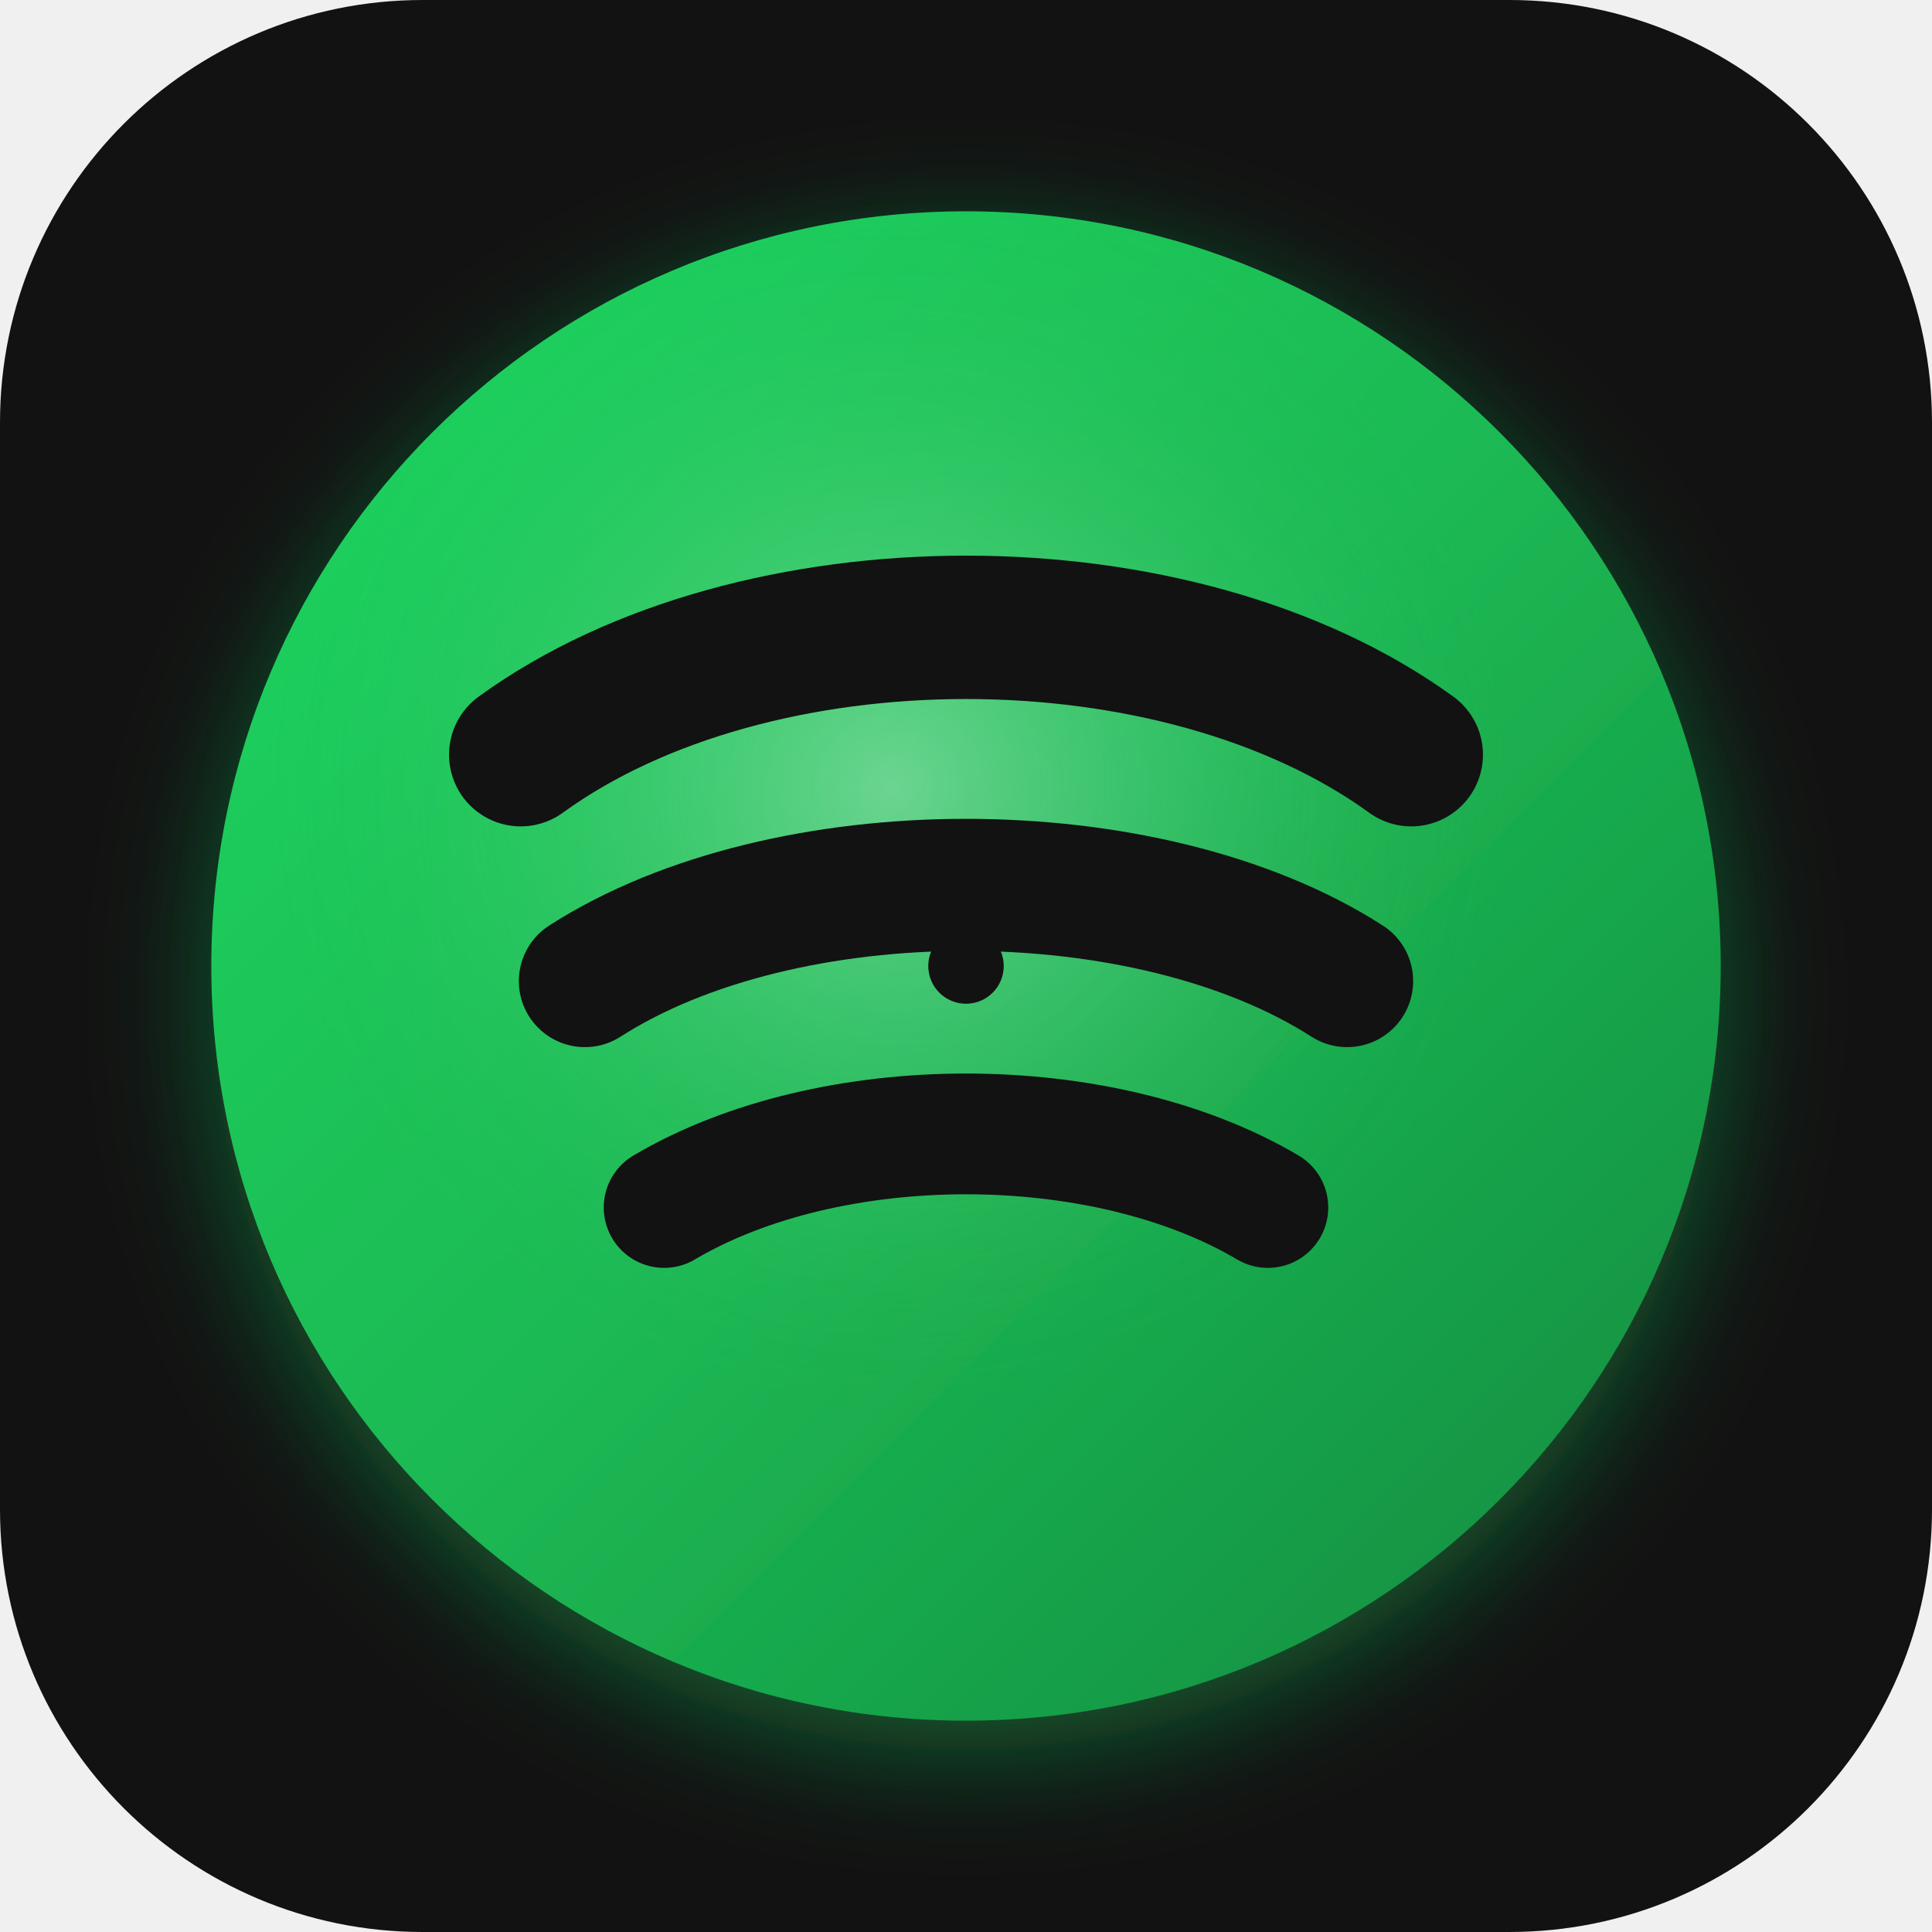
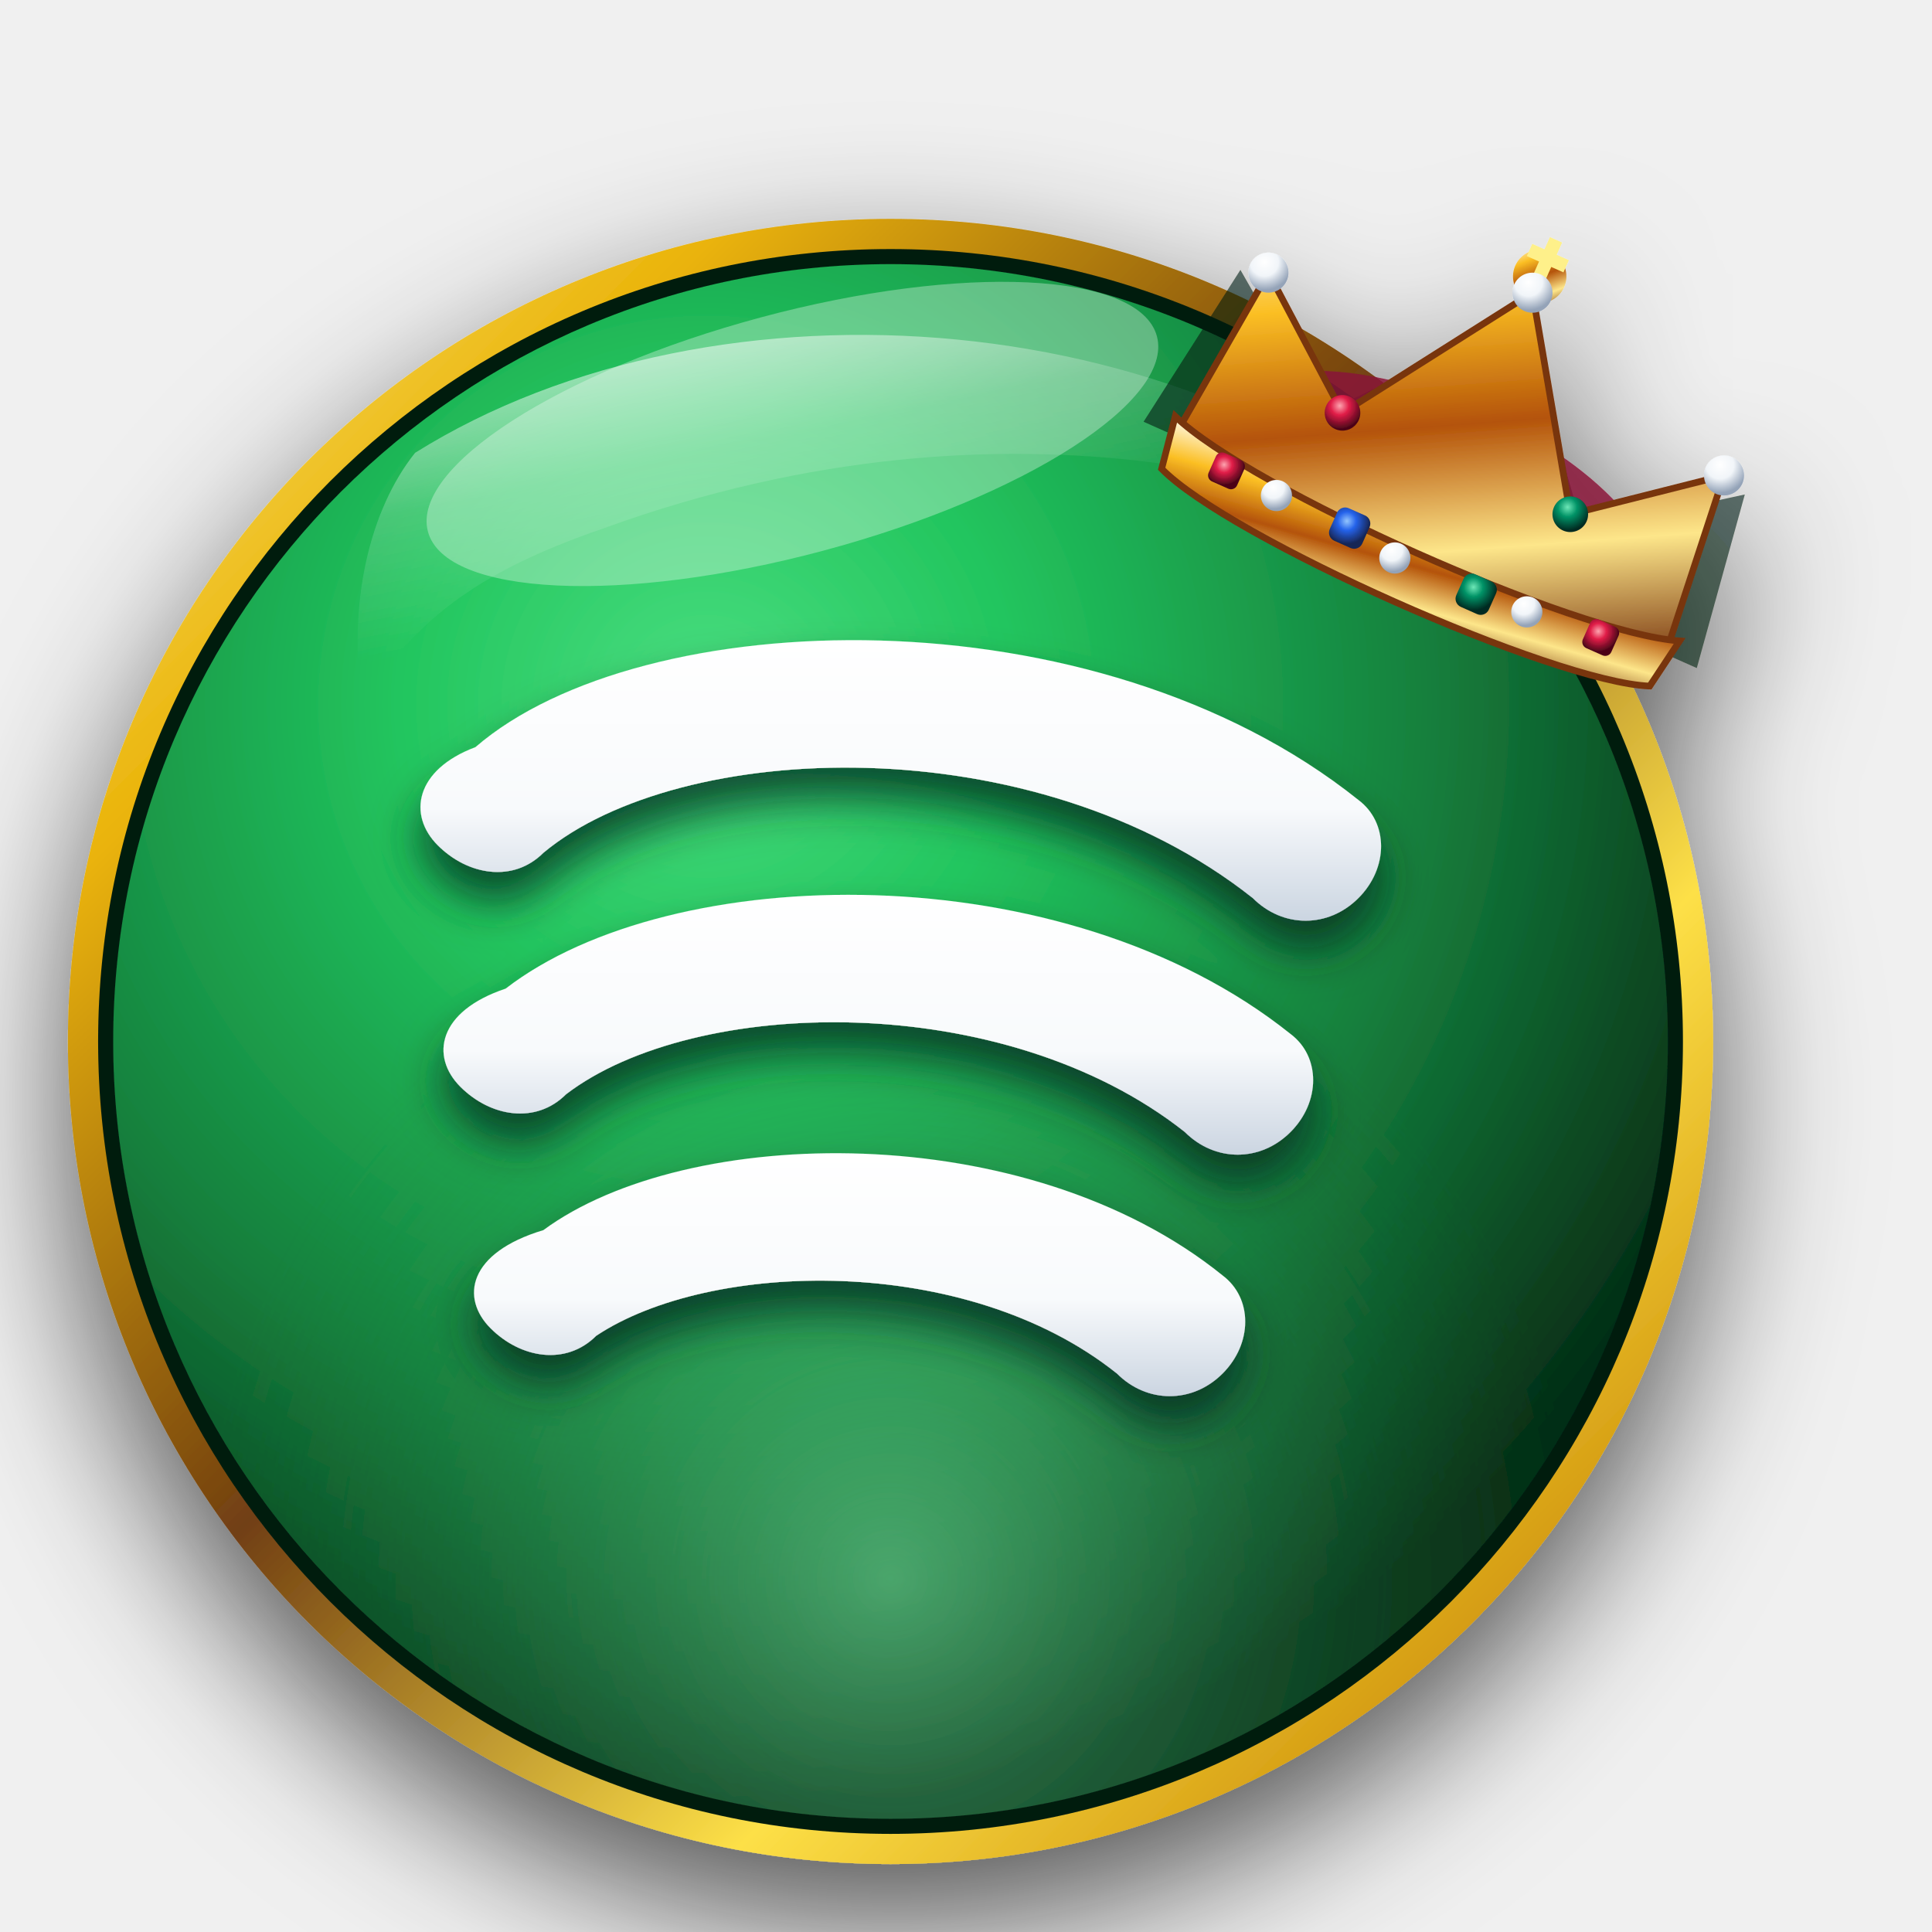
<svg xmlns="http://www.w3.org/2000/svg" viewBox="0 0 512 512" width="512" height="512">
  <defs>
-     <linearGradient id="g512" x1="0%" y1="0%" x2="100%" y2="100%">
-       <stop offset="0%" stop-color="#1ED760" />
-       <stop offset="50%" stop-color="#1DB954" />
-       <stop offset="100%" stop-color="#10893E" />
+     <filter id="pwaShadow" x="-15%" y="-15%" width="130%" height="130%">
+       <feDropShadow dx="0" dy="16" stdDeviation="20" flood-color="#000000" flood-opacity="0.65" />
+     </filter>
+     <radialGradient id="emeraldBody" cx="38%" cy="28%" r="72%">
+       <stop offset="0%" stop-color="#4ade80" />
+       <stop offset="28%" stop-color="#22c55e" />
+       <stop offset="65%" stop-color="#15803d" />
+       <stop offset="100%" stop-color="#052e16" />
+     </radialGradient>
+     <linearGradient id="glossHighlight" x1="20%" y1="0%" x2="70%" y2="80%">
+       <stop offset="0%" stop-color="#ffffff" stop-opacity="0.65" />
+       <stop offset="35%" stop-color="#ffffff" stop-opacity="0.18" />
+       <stop offset="70%" stop-color="#ffffff" stop-opacity="0" />
    </linearGradient>
-     <radialGradient id="gl512" cx="45%" cy="38%" r="60%">
-       <stop offset="0%" stop-color="#ffffff" stop-opacity="0.35" />
-       <stop offset="70%" stop-color="#1DB954" stop-opacity="0" />
+     <radialGradient id="bottomRimGlow" cx="50%" cy="85%" r="45%">
+       <stop offset="0%" stop-color="#86efac" stop-opacity="0.5" />
+       <stop offset="100%" stop-color="#15803d" stop-opacity="0" />
    </radialGradient>
-     <filter id="glow512" x="-20%" y="-20%" width="140%" height="140%">
-       <feDropShadow dx="0" dy="8" stdDeviation="16" flood-color="#1DB954" flood-opacity="0.45" />
+     <linearGradient id="goldBezel" x1="0%" y1="0%" x2="100%" y2="100%">
+       <stop offset="0%" stop-color="#fef08a" />
+       <stop offset="20%" stop-color="#eab308" />
+       <stop offset="45%" stop-color="#713f12" />
+       <stop offset="70%" stop-color="#fde047" />
+       <stop offset="90%" stop-color="#ca8a04" />
+       <stop offset="100%" stop-color="#854d0e" />
+     </linearGradient>
+     <filter id="wave3D" x="-10%" y="-10%" width="125%" height="135%">
+       <feDropShadow dx="0" dy="8" stdDeviation="6" flood-color="#022c22" flood-opacity="0.8" />
    </filter>
+     <linearGradient id="ceramicWave" x1="0%" y1="0%" x2="0%" y2="100%">
+       <stop offset="0%" stop-color="#ffffff" />
+       <stop offset="60%" stop-color="#f8fafc" />
+       <stop offset="100%" stop-color="#cbd5e1" />
+     </linearGradient>
+     <linearGradient id="crownGold" x1="0%" y1="0%" x2="100%" y2="100%">
+       <stop offset="0%" stop-color="#fffbeb" />
+       <stop offset="25%" stop-color="#fbbf24" />
+       <stop offset="50%" stop-color="#b45309" />
+       <stop offset="75%" stop-color="#fde68a" />
+       <stop offset="100%" stop-color="#78350f" />
+     </linearGradient>
+     <radialGradient id="rubyGem" cx="35%" cy="35%" r="65%">
+       <stop offset="0%" stop-color="#fda4af" />
+       <stop offset="40%" stop-color="#e11d48" />
+       <stop offset="100%" stop-color="#4c0519" />
+     </radialGradient>
+     <radialGradient id="emeraldGem" cx="35%" cy="35%" r="65%">
+       <stop offset="0%" stop-color="#6ee7b7" />
+       <stop offset="40%" stop-color="#059669" />
+       <stop offset="100%" stop-color="#022c22" />
+     </radialGradient>
+     <radialGradient id="sapphireGem" cx="35%" cy="35%" r="65%">
+       <stop offset="0%" stop-color="#93c5fd" />
+       <stop offset="40%" stop-color="#2563eb" />
+       <stop offset="100%" stop-color="#172554" />
+     </radialGradient>
+     <radialGradient id="pearl" cx="30%" cy="30%" r="70%">
+       <stop offset="0%" stop-color="#ffffff" />
+       <stop offset="50%" stop-color="#f1f5f9" />
+       <stop offset="100%" stop-color="#94a3b8" />
+     </radialGradient>
  </defs>
-   <rect width="512" height="512" rx="112" fill="#121212" />
-   <circle cx="256" cy="256" r="200" fill="url(#g512)" filter="url(#glow512)" />
-   <circle cx="256" cy="256" r="200" fill="url(#gl512)" />
-   <g stroke="#121212" stroke-linecap="round" fill="none">
-     <path d="M 138 200 C 200 155, 312 155, 374 200" stroke-width="38" />
-     <path d="M 155 260 C 208 226, 304 226, 357 260" stroke-width="35" />
-     <path d="M 176 320 C 220 294, 292 294, 336 320" stroke-width="32" />
+   <g id="appIconMain" filter="url(#pwaShadow)">
+     <circle cx="236" cy="276" r="218" fill="url(#goldBezel)" />
+     <circle cx="236" cy="276" r="210" fill="#041f11" />
+     <circle cx="236" cy="276" r="206" fill="url(#emeraldBody)" />
+     <circle cx="236" cy="276" r="206" fill="url(#bottomRimGlow)" />
+     <g filter="url(#wave3D)">
+       <path d="M 126 198 C 170 160, 290 156, 360 212 C 368 218, 368 230, 360 238 C 352 246, 340 246, 332 238 C 274 192, 180 196, 144 226 C 136 234, 124 232, 116 224 C 108 216, 110 204, 126 198 Z" fill="url(#ceramicWave)" />
+       <path d="M 134 262 C 178 228, 282 226, 342 274 C 350 280, 350 292, 342 300 C 334 308, 322 308, 314 300 C 266 262, 184 264, 150 290 C 142 298, 130 296, 122 288 C 114 280, 116 268, 134 262 Z" fill="url(#ceramicWave)" />
+       <path d="M 144 326 C 182 298, 272 296, 324 338 C 332 344, 332 356, 324 364 C 316 372, 304 372, 296 364 C 256 332, 188 334, 158 354 C 150 362, 138 360, 130 352 C 122 344, 124 332, 144 326 Z" fill="url(#ceramicWave)" />
+     </g>
+     <path d="M 110 120 C 190 70, 320 80, 390 150 C 360 130, 270 100, 160 140 C 125 152, 110 165, 96 186 C 92 160, 98 135, 110 120 Z" fill="url(#glossHighlight)" />
+     <ellipse cx="210" cy="115" rx="100" ry="32" fill="#ffffff" opacity="0.32" transform="rotate(-15 210 115)" />
+     <g transform="translate(385, 125) rotate(24) scale(1.18)">
+       <path d="M -68 18 L 68 18 L 62 -22 L 32 0 L 0 -38 L -32 0 L -62 -22 Z" fill="#021c10" opacity="0.6" />
+       <path d="M -54 12 C -54 -24, 54 -24, 54 12 Z" fill="#881337" opacity="0.85" />
+       <path d="M -60 15 C -40 22, 40 22, 60 15 L 56 -24 L 28 -2 L 0 -44 L -28 -2 L -56 -24 Z" fill="url(#crownGold)" stroke="#78350f" stroke-width="1.5" />
+       <circle cx="0" cy="-48" r="6" fill="url(#crownGold)" />
+       <rect x="-1.5" y="-57" width="3" height="9" fill="#fef08a" />
+       <rect x="-4.5" y="-54" width="9" height="3" fill="#fef08a" />
+       <path d="M -62 14 C -40 22, 40 22, 62 14 L 60 26 C 40 34, -40 34, -60 26 Z" fill="url(#crownGold)" stroke="#78350f" stroke-width="1.5" />
+       <circle cx="-56" cy="-24" r="4.5" fill="url(#pearl)" />
+       <circle cx="-28" cy="-2" r="4" fill="url(#rubyGem)" />
+       <circle cx="0" cy="-44" r="4.5" fill="url(#pearl)" />
+       <circle cx="28" cy="-2" r="4" fill="url(#emeraldGem)" />
+       <circle cx="56" cy="-24" r="4.5" fill="url(#pearl)" />
+       <rect x="-50" y="17" width="7" height="7" rx="1.5" fill="url(#rubyGem)" />
+       <circle cx="-34" cy="21" r="3.5" fill="url(#pearl)" />
+       <rect x="-20" y="17" width="8" height="8" rx="2" fill="url(#sapphireGem)" />
+       <circle cx="-4" cy="23" r="3.5" fill="url(#pearl)" />
+       <rect x="12" y="19" width="8" height="8" rx="2" fill="url(#emeraldGem)" />
+       <circle cx="28" cy="22" r="3.5" fill="url(#pearl)" />
+       <rect x="42" y="17" width="7" height="7" rx="1.5" fill="url(#rubyGem)" />
+     </g>
  </g>
-   <circle cx="256" cy="256" r="10" fill="#121212" />
</svg>
